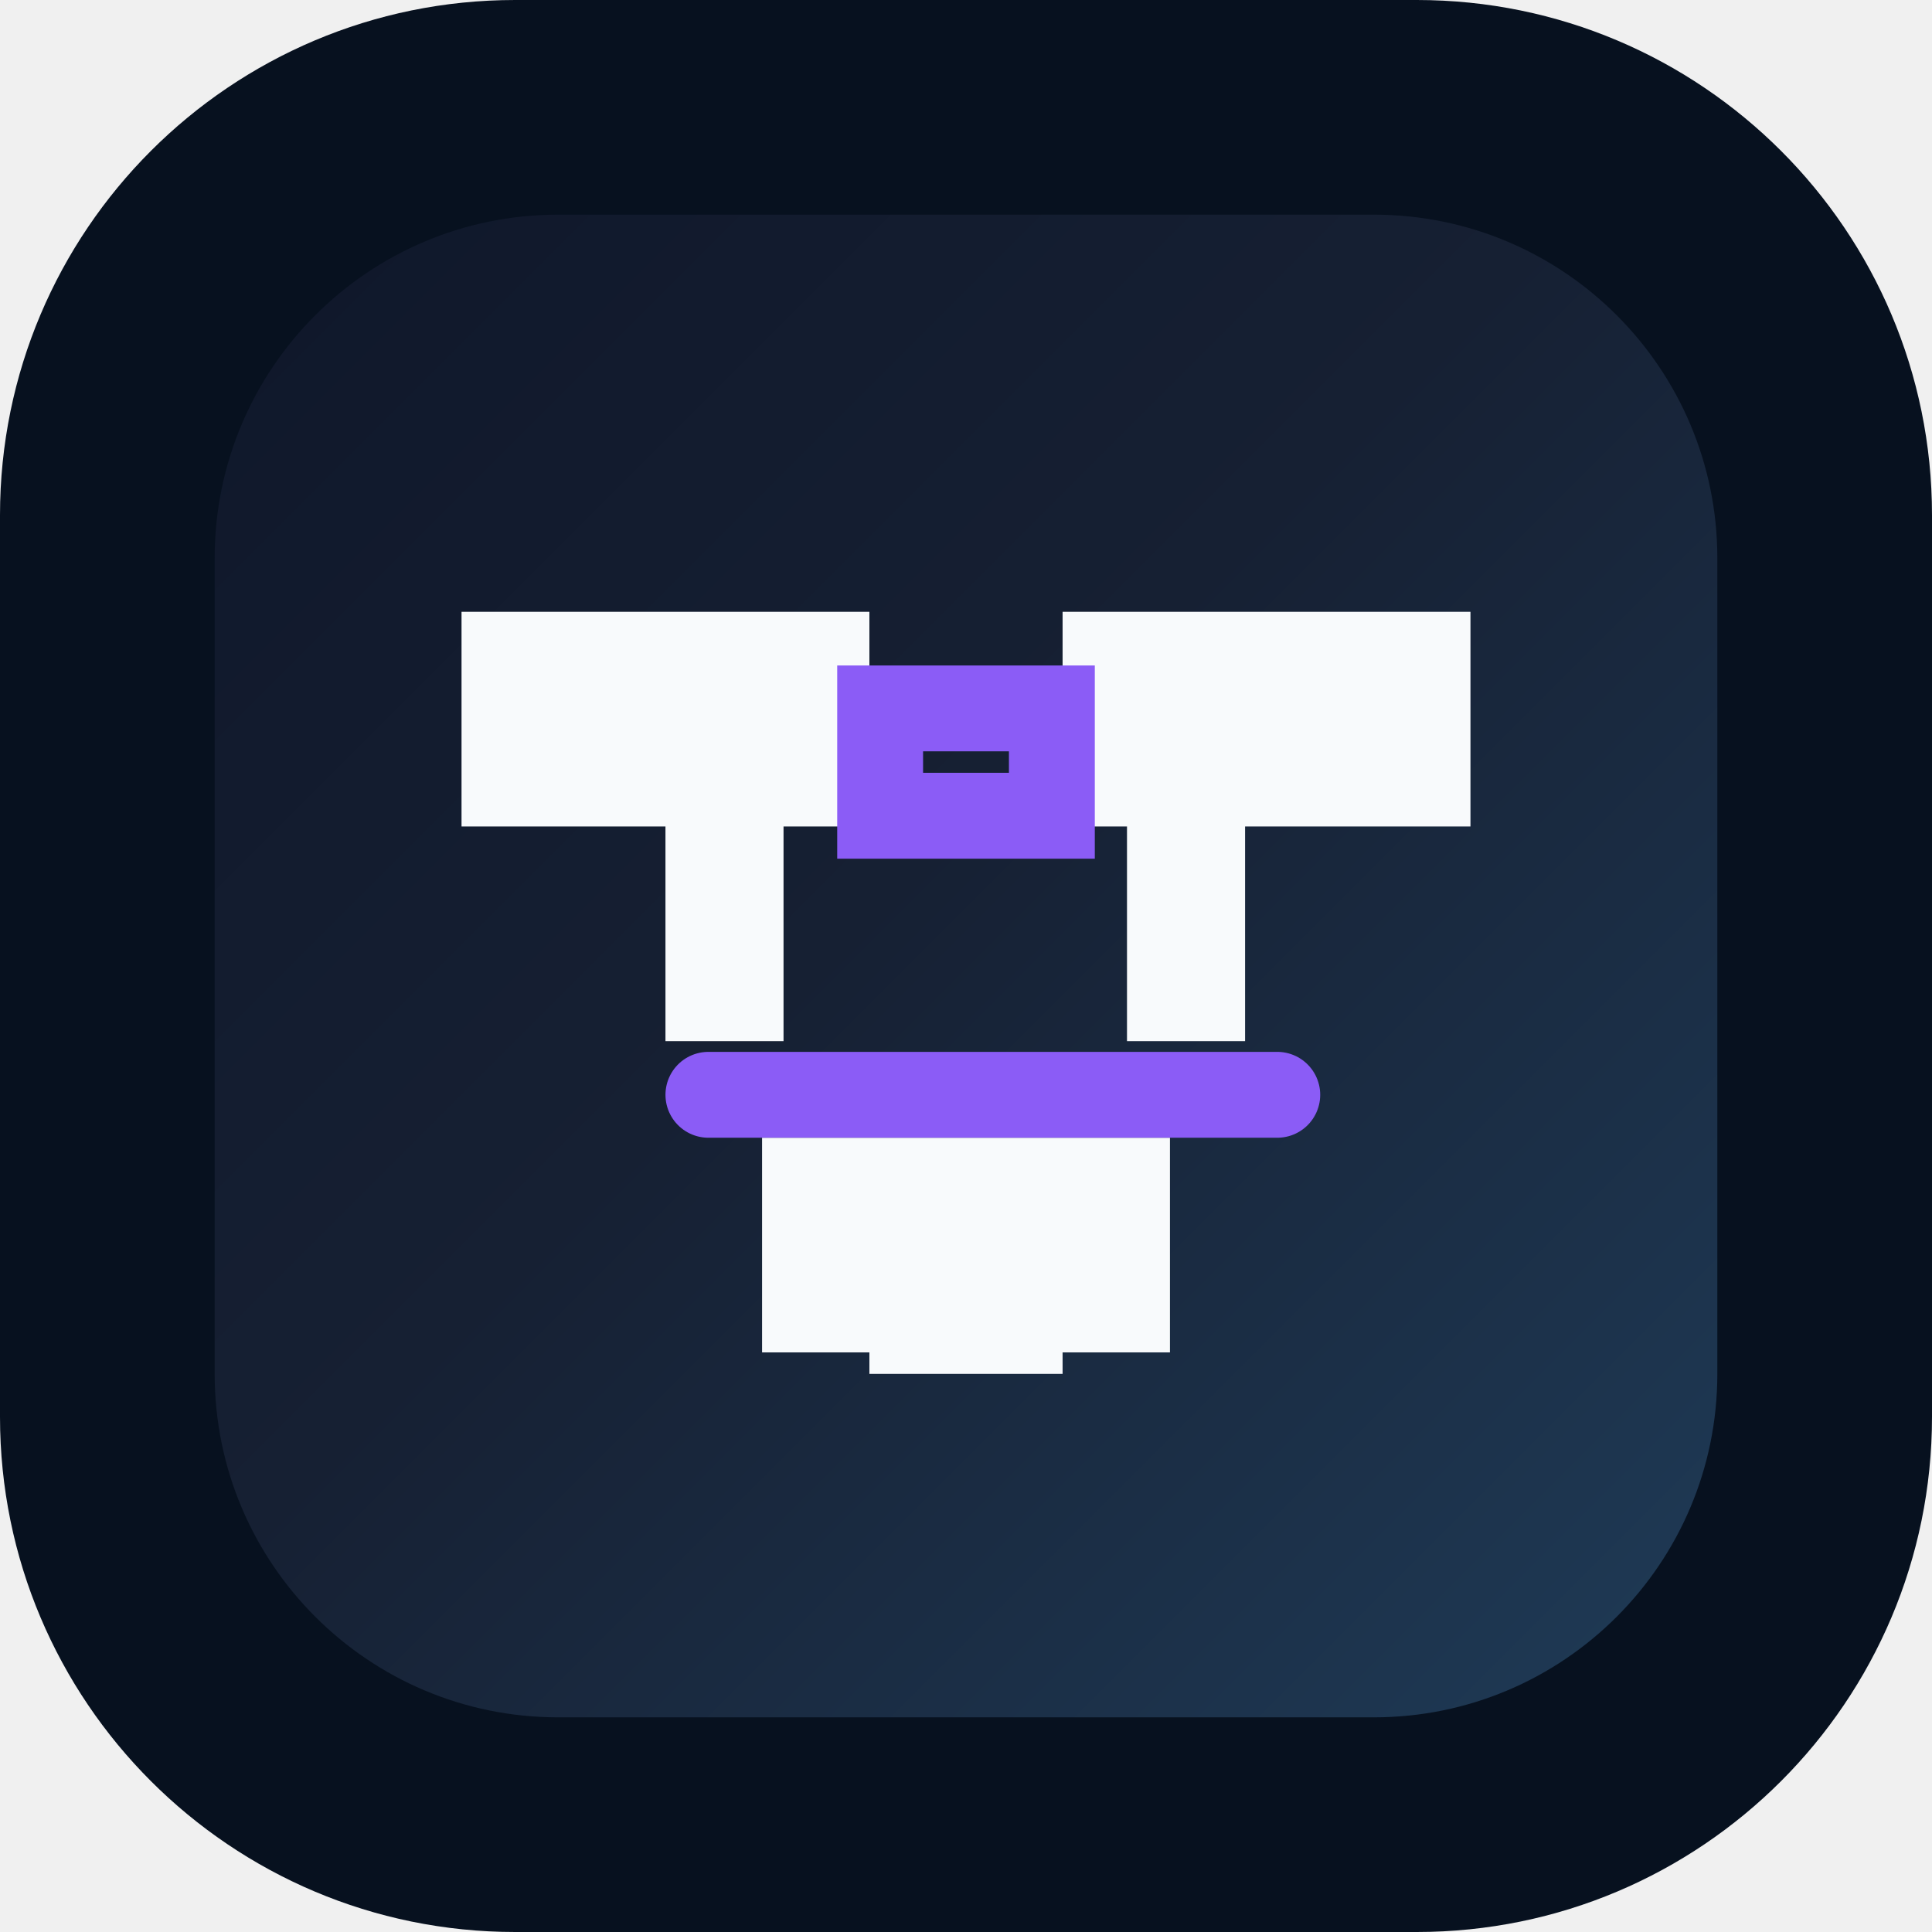
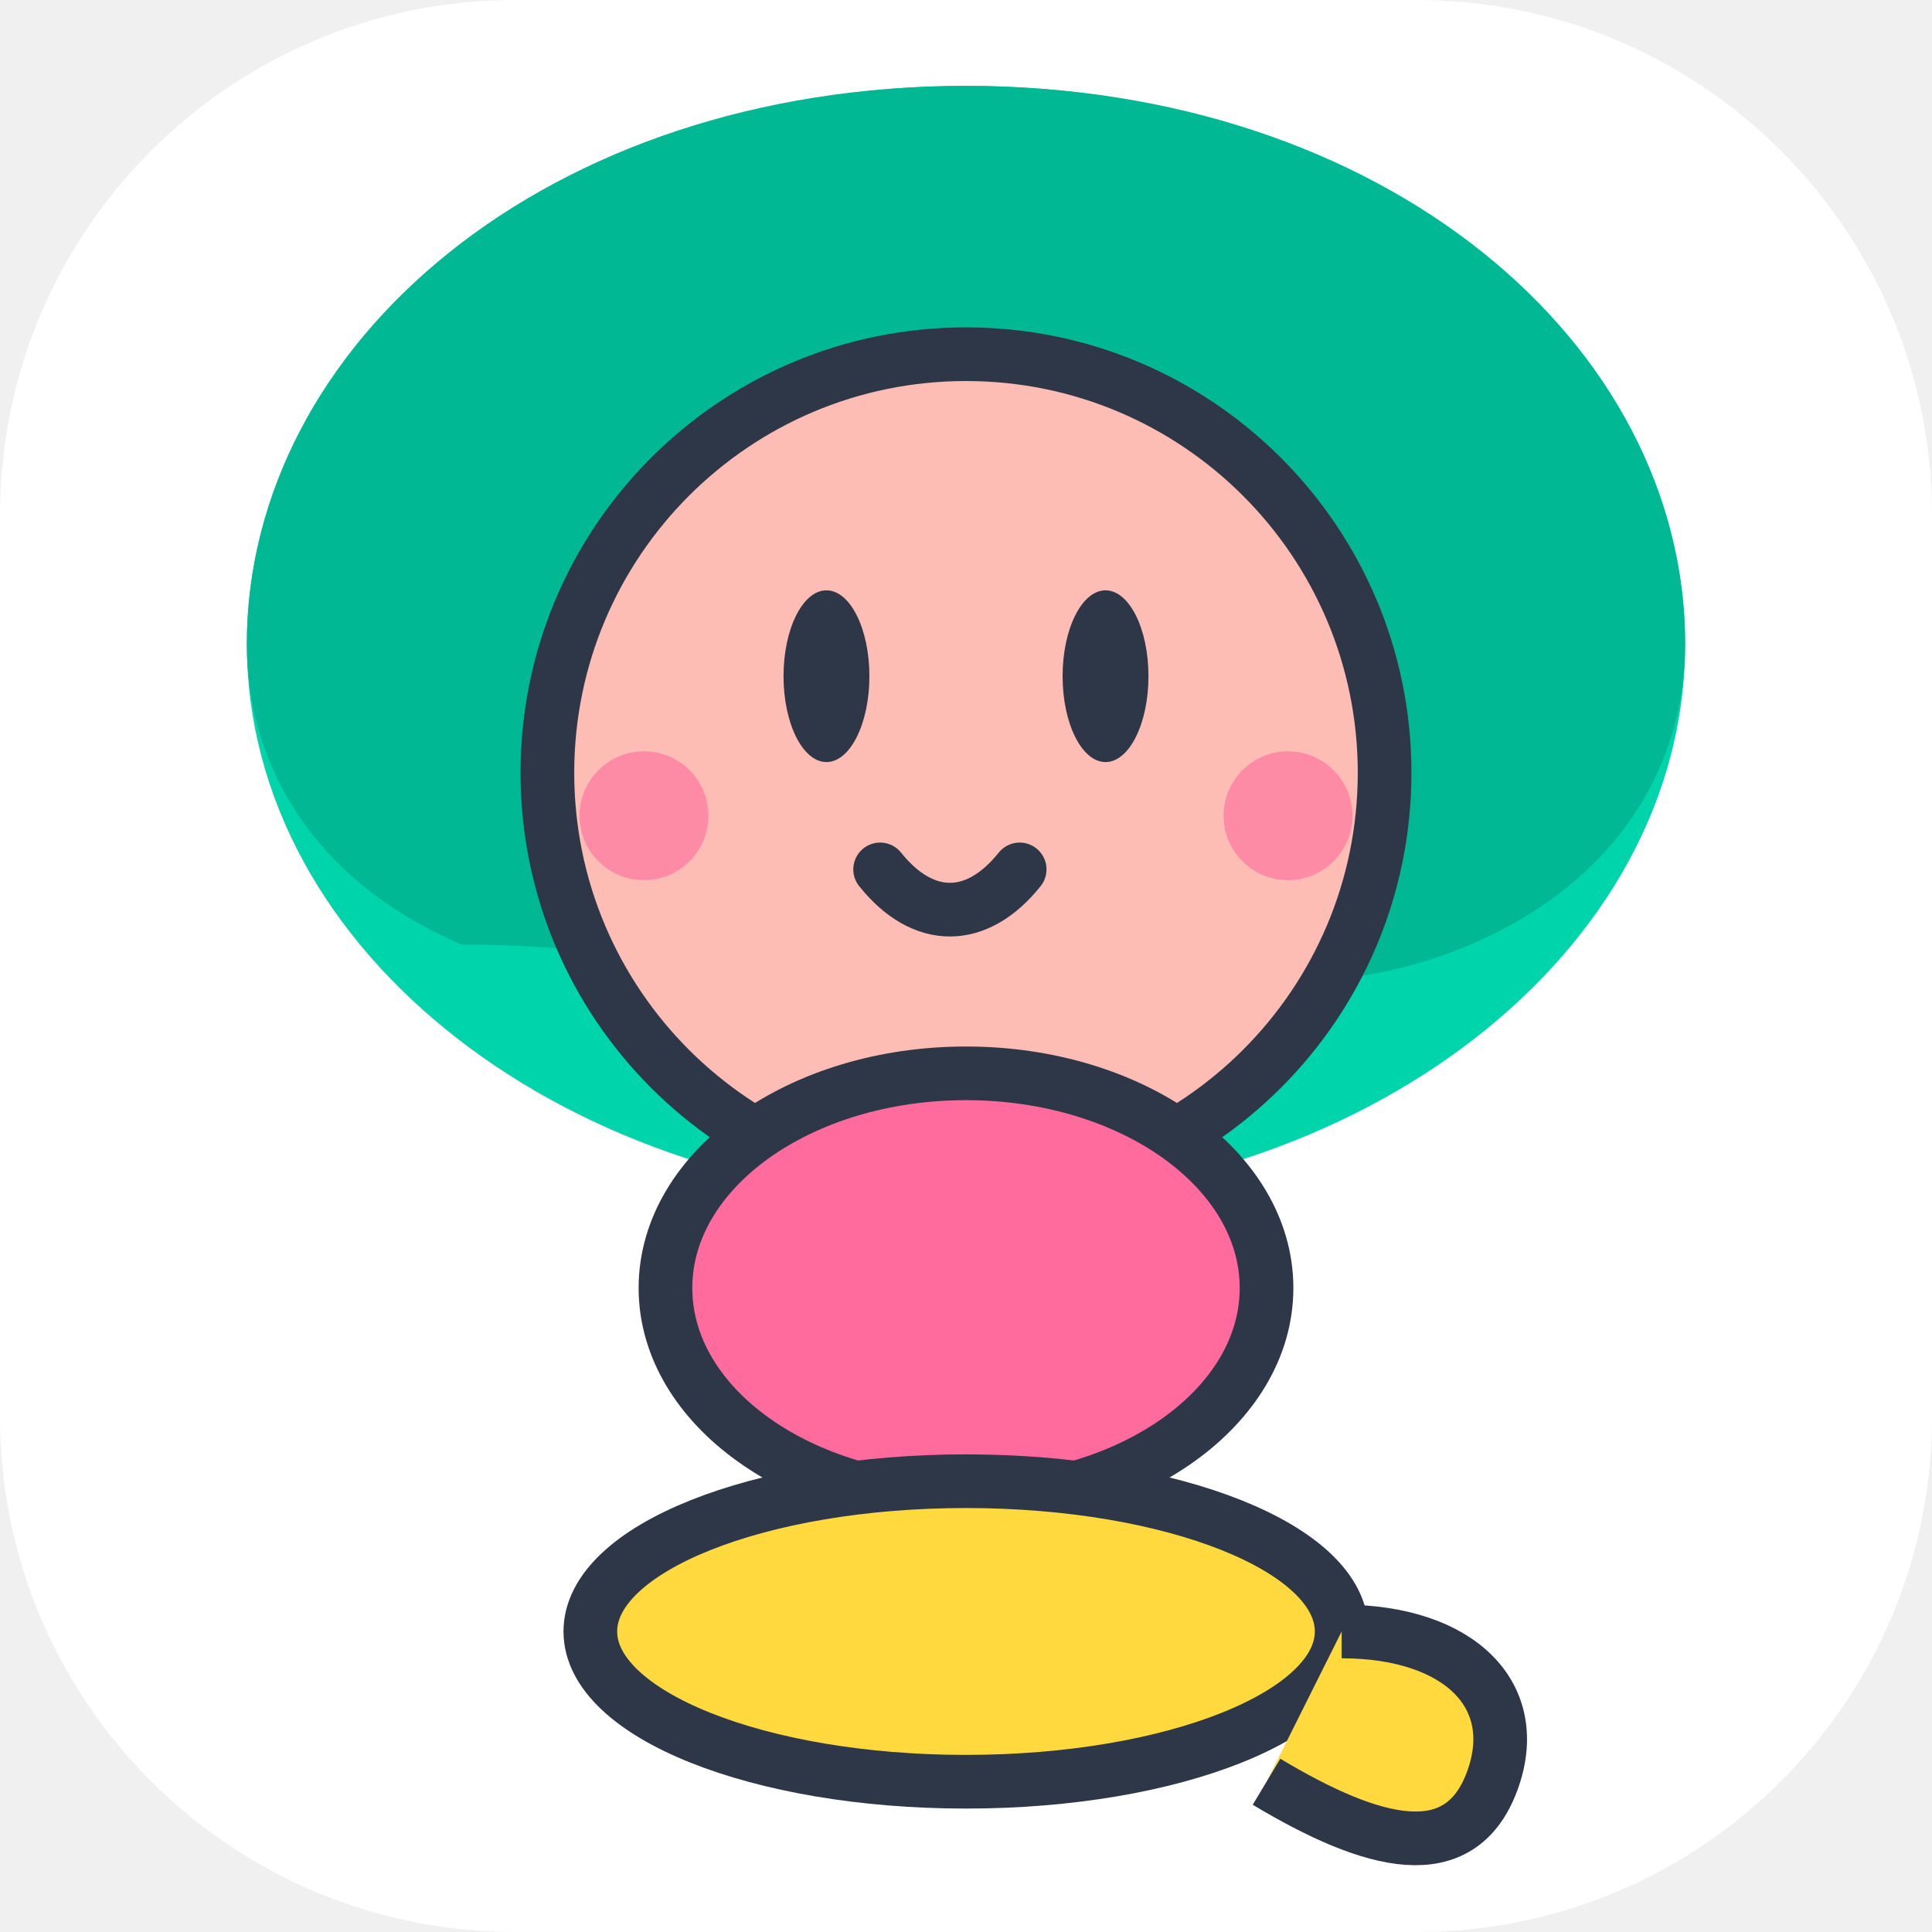
<svg xmlns="http://www.w3.org/2000/svg" viewBox="0 0 180 180" fill="none">
-   <rect width="180" height="180" rx="48" fill="#07111F" />
-   <rect x="20" y="20" width="140" height="140" rx="32" fill="url(#a)" />
-   <path d="M43 57h38v20H43V57Zm56 0h38v20H99V57Zm-28 49h38v20H71v-20ZM62 75h11v22H62V75Zm43 0h11v22h-11V75Zm-24 42h18v11H81v-11Z" fill="#F8FAFC" />
-   <path d="M82 66h16v10H82V66Zm-16 36h53" stroke="#8B5CF6" stroke-linecap="round" stroke-width="8" />
-   <defs>
-     <linearGradient id="a" x1="20" x2="160" y1="20" y2="160" gradientUnits="userSpaceOnUse">
-       <stop stop-color="#0F172A" />
-       <stop offset=".45" stop-color="#162033" />
-       <stop offset="1" stop-color="#1F3B57" />
-     </linearGradient>
-   </defs>
+   <rect width="180" height="180" rx="48" fill="#FFFFFF" />
+   <ellipse cx="90" cy="60" rx="67" ry="52" fill="#00D4AA" />
+   <path d="M23 60c0-28 28-52 67-52s67 24 67 52c0 11-6 22-20 28-14 6-28 3-47 3s-33-3-47-3c-14-6-20-17-20-28z" fill="#00B894" />
+   <circle cx="90" cy="72" r="39" fill="#FDBCB4" stroke="#2D3748" stroke-width="5" />
+   <ellipse cx="77" cy="63" rx="4" ry="8" fill="#2D3748" />
+   <ellipse cx="103" cy="63" rx="4" ry="8" fill="#2D3748" />
+   <path d="M82 81c4 5 9 5 13 0" stroke="#2D3748" stroke-width="5" stroke-linecap="round" />
+   <circle cx="60" cy="76" r="6" fill="#FF6B9D" opacity="0.6" />
+   <circle cx="120" cy="76" r="6" fill="#FF6B9D" opacity="0.6" />
+   <ellipse cx="90" cy="120" rx="28" ry="20" fill="#FF6B9D" stroke="#2D3748" stroke-width="5" />
+   <ellipse cx="90" cy="152" rx="35" ry="14" fill="#FFD93D" stroke="#2D3748" stroke-width="5" />
+   <path d="M125 152c11 0 17 6 14 14s-11 6-21 0" fill="#FFD93D" stroke="#2D3748" stroke-width="5" stroke-linejoin="round" />
</svg>
